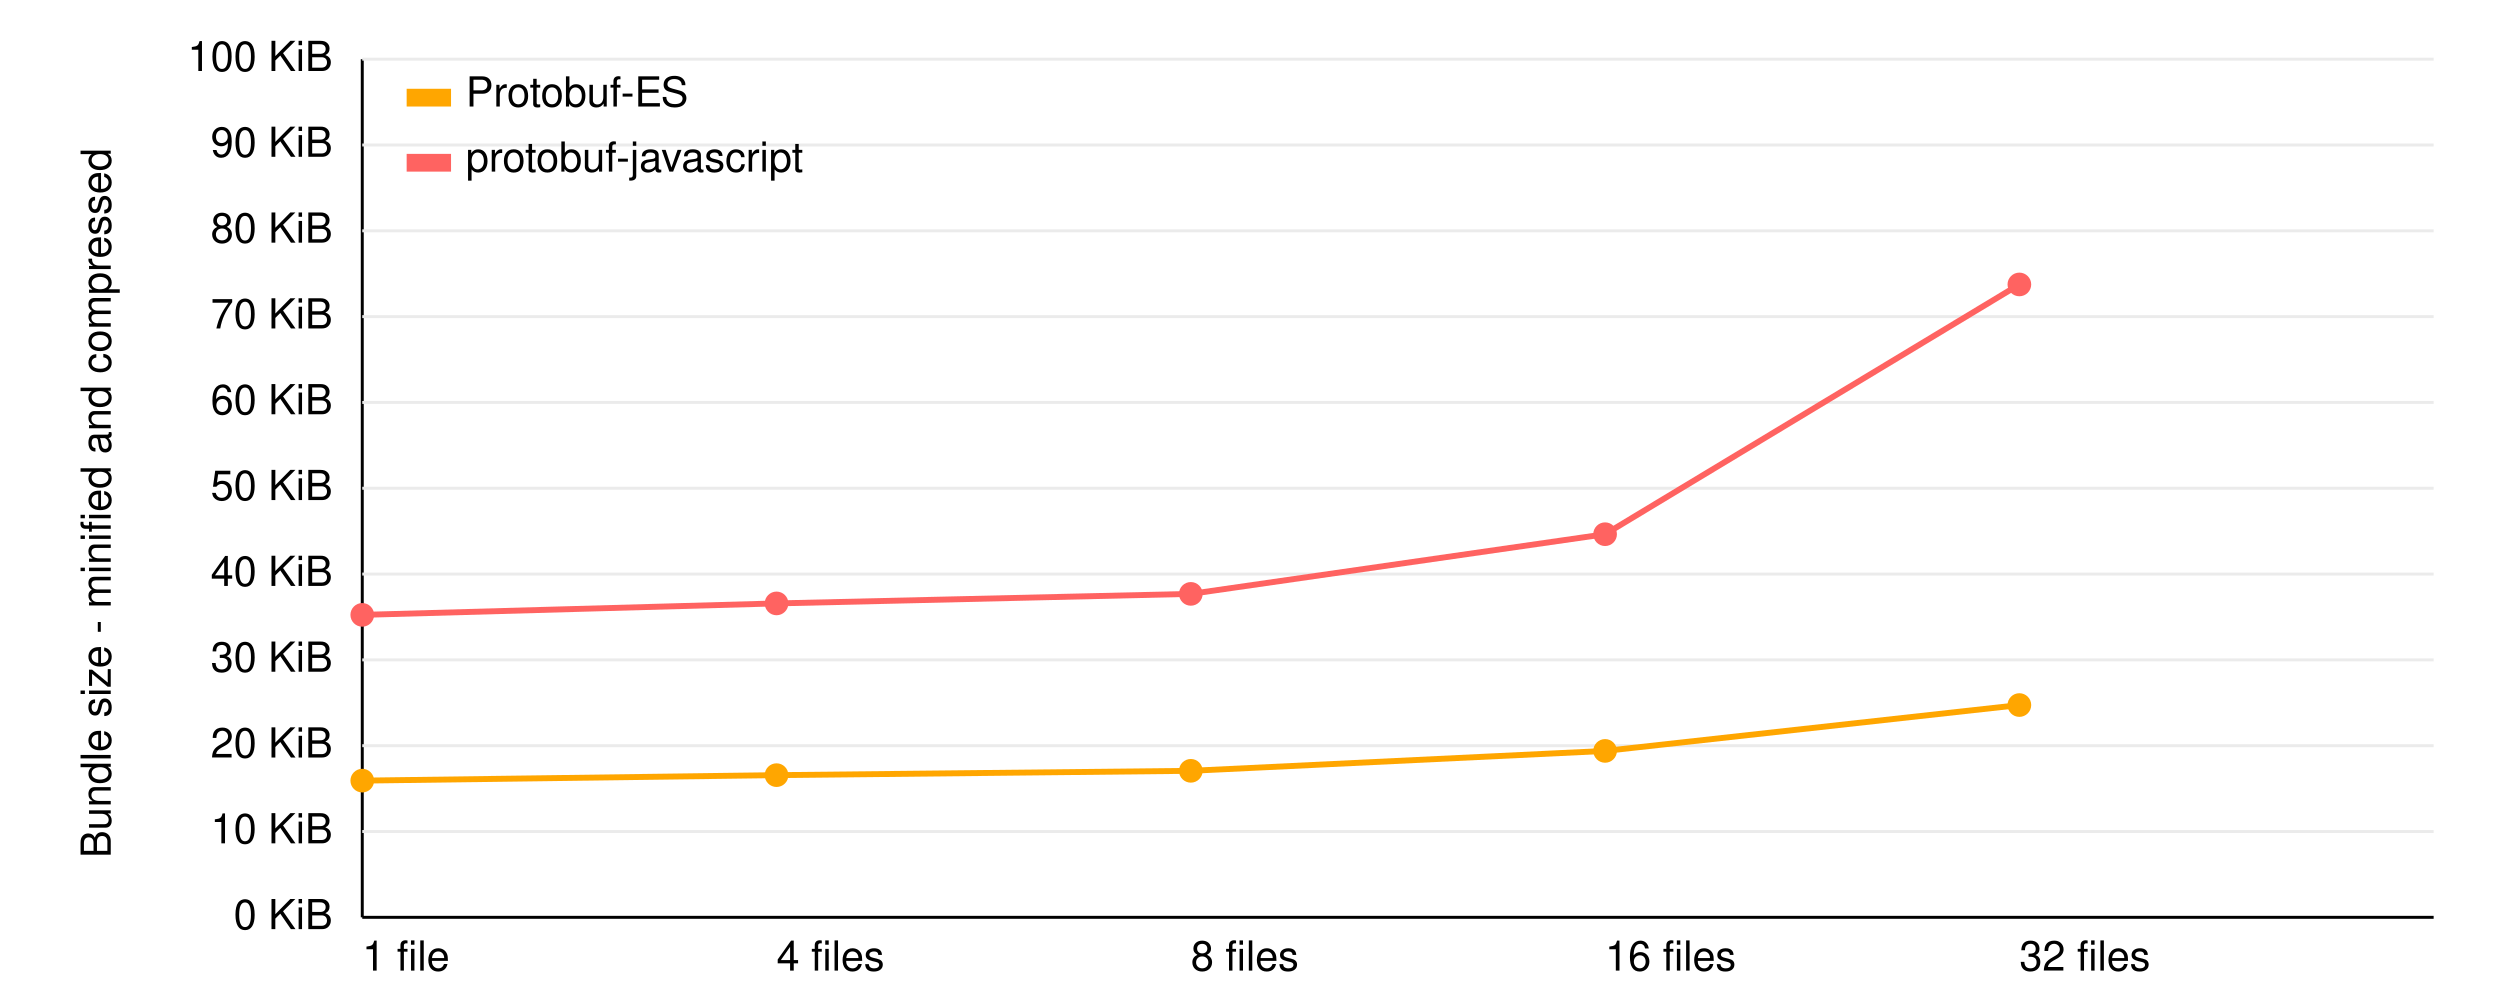
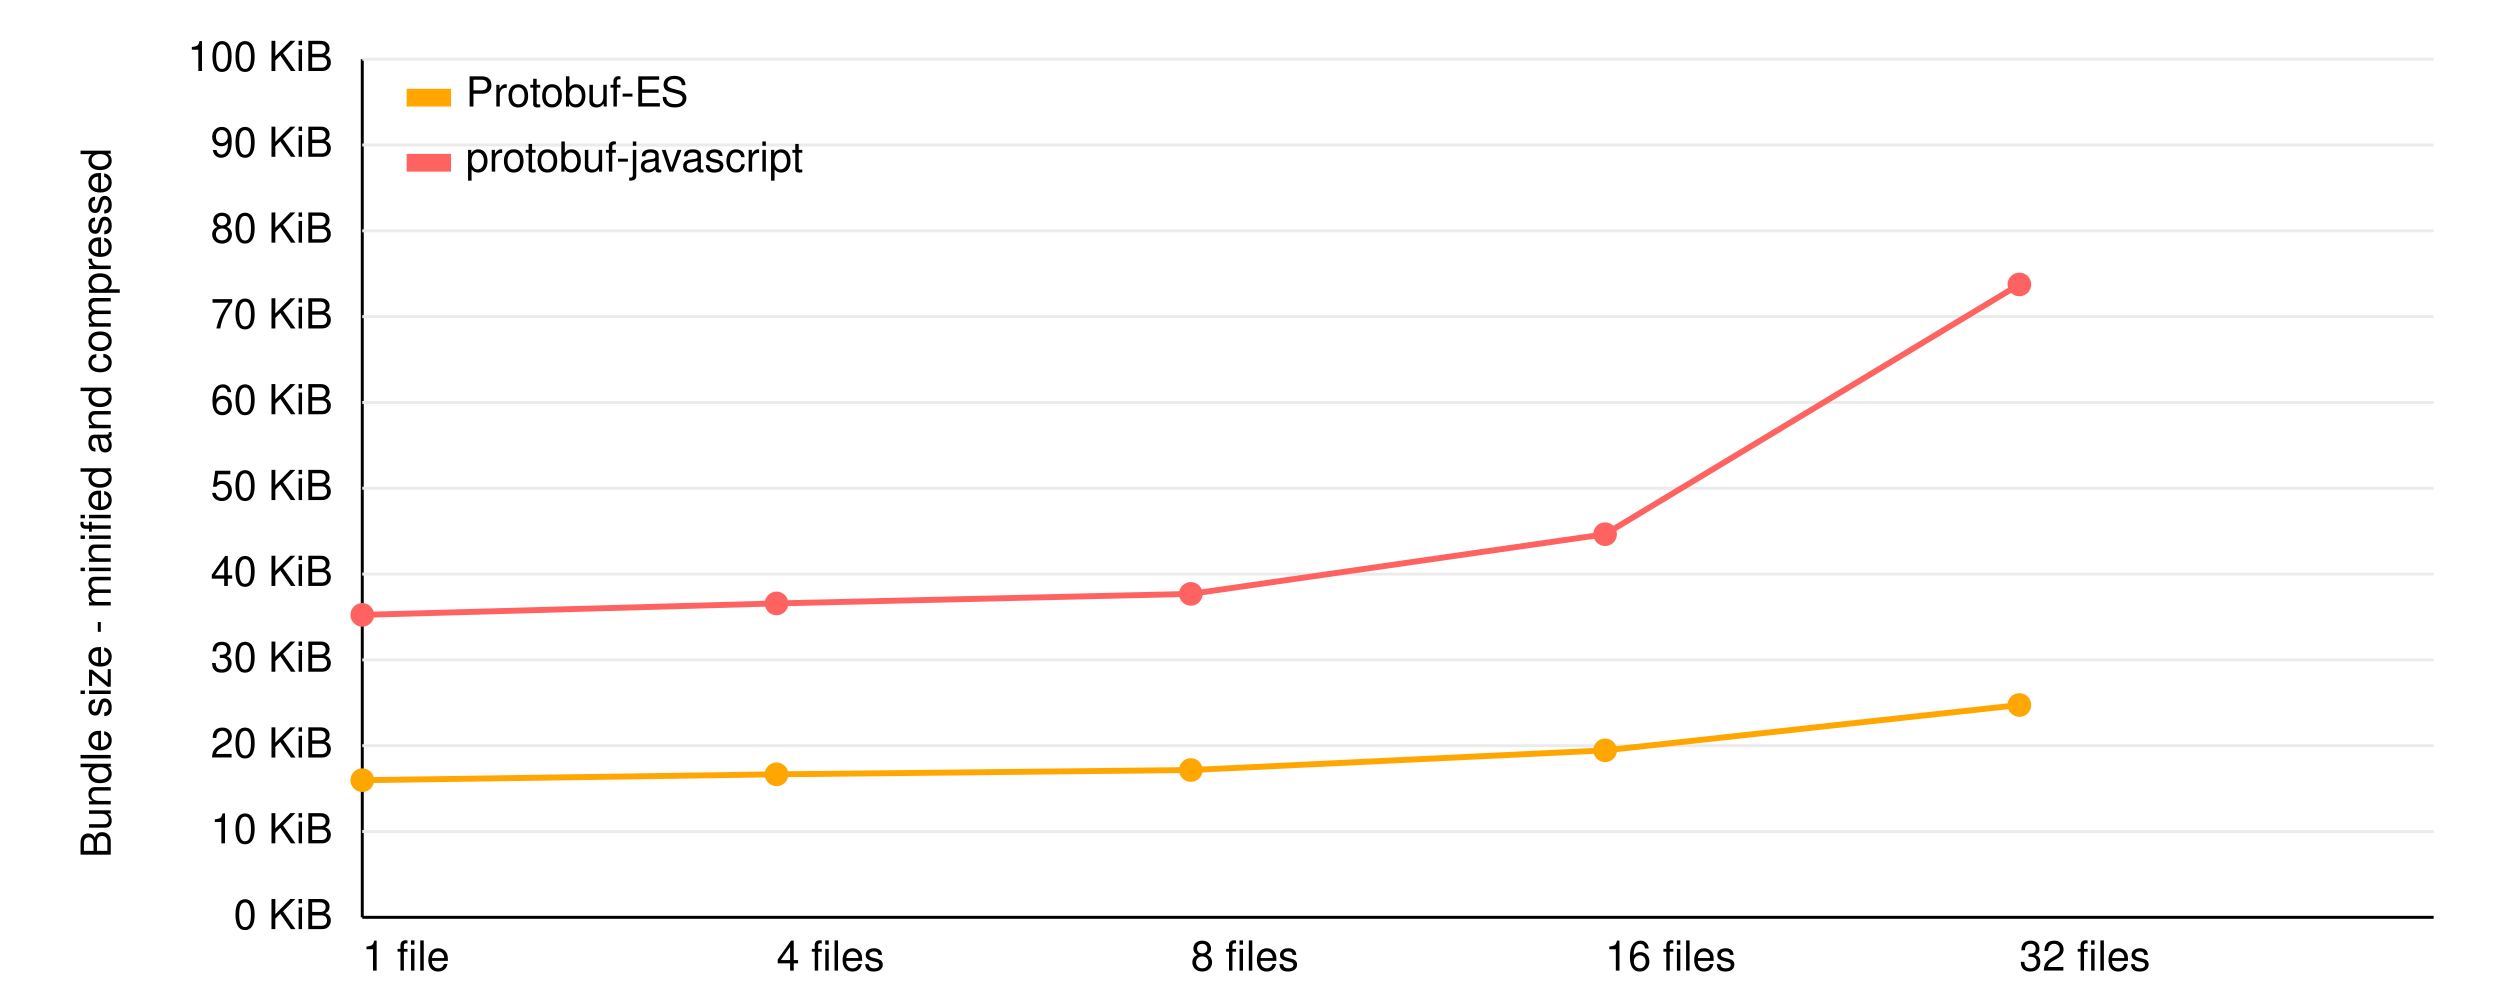
<svg xmlns="http://www.w3.org/2000/svg" version="1.1" width="820px" height="330px" viewBox="0 0 820 340" class="chart">
  <style>
      
      text {
        font: 14px Verdana, Helvetica, Arial, sans-serif;
      }
      
    </style>
  <g transform="translate(110,310)">
    <line y1="0" x2="700" stroke="black" />
    <text x="0" y="18" text-anchor="start">1 file</text>
    <text x="140" y="18" text-anchor="start">4 files</text>
    <text x="280" y="18" text-anchor="start">8 files</text>
    <text x="420" y="18" text-anchor="start">16 files</text>
    <text x="560" y="18" text-anchor="start">32 files</text>
  </g>
  <g transform="translate(110, 20)">
    <line x1="0" x2="0" y1="0" y2="290" stroke="black" />
    <g transform="rotate(-90), translate(-150,-85)">
      <text text-anchor="middle">Bundle size - minified and compressed</text>
    </g>
    <text x="-10" y="4" text-anchor="end">100 KiB</text>
    <line x1="0" x2="700" y1="0" y2="0" stroke="#ebebeb" />
    <text x="-10" y="33" text-anchor="end">90 KiB</text>
    <line x1="0" x2="700" y1="29" y2="29" stroke="#ebebeb" />
    <text x="-10" y="62" text-anchor="end">80 KiB</text>
    <line x1="0" x2="700" y1="58" y2="58" stroke="#ebebeb" />
    <text x="-10" y="91" text-anchor="end">70 KiB</text>
    <line x1="0" x2="700" y1="87" y2="87" stroke="#ebebeb" />
    <text x="-10" y="120" text-anchor="end">60 KiB</text>
    <line x1="0" x2="700" y1="116" y2="116" stroke="#ebebeb" />
    <text x="-10" y="149" text-anchor="end">50 KiB</text>
    <line x1="0" x2="700" y1="145" y2="145" stroke="#ebebeb" />
    <text x="-10" y="178" text-anchor="end">40 KiB</text>
    <line x1="0" x2="700" y1="174" y2="174" stroke="#ebebeb" />
    <text x="-10" y="207" text-anchor="end">30 KiB</text>
    <line x1="0" x2="700" y1="203" y2="203" stroke="#ebebeb" />
    <text x="-10" y="236" text-anchor="end">20 KiB</text>
    <line x1="0" x2="700" y1="232" y2="232" stroke="#ebebeb" />
    <text x="-10" y="265" text-anchor="end">10 KiB</text>
    <line x1="0" x2="700" y1="261" y2="261" stroke="#ebebeb" />
    <text x="-10" y="294" text-anchor="end">0 KiB</text>
  </g>
  <g transform="translate(110, 20)">
-     <polyline fill="none" stroke="#ffa600" stroke-width="2" points="0,243.804 140,241.955 280,240.49 420,233.762 560,218.262">
+     <polyline fill="none" stroke="#ffa600" stroke-width="2" points="0,243.654 140,241.677 280,240.221 420,233.569 560,218.248">
    </polyline>
-     <circle cx="0" cy="243.804" r="4" fill="#ffa600" />
-     <circle cx="140" cy="241.955" r="4" fill="#ffa600" />
-     <circle cx="280" cy="240.49" r="4" fill="#ffa600" />
-     <circle cx="420" cy="233.762" r="4" fill="#ffa600" />
-     <circle cx="560" cy="218.262" r="4" fill="#ffa600" />
+     <circle cx="0" cy="243.654" r="4" fill="#ffa600" />
+     <circle cx="140" cy="241.677" r="4" fill="#ffa600" />
+     <circle cx="280" cy="240.221" r="4" fill="#ffa600" />
+     <circle cx="420" cy="233.569" r="4" fill="#ffa600" />
+     <circle cx="560" cy="218.248" r="4" fill="#ffa600" />
  </g>
  <g transform="translate(110, 20)">
    <polyline fill="none" stroke="#ff6361" stroke-width="2" points="0,187.789 140,183.918 280,180.695 420,160.528 560,76.125">
    </polyline>
    <circle cx="0" cy="187.789" r="4" fill="#ff6361" />
    <circle cx="140" cy="183.918" r="4" fill="#ff6361" />
    <circle cx="280" cy="180.695" r="4" fill="#ff6361" />
    <circle cx="420" cy="160.528" r="4" fill="#ff6361" />
    <circle cx="560" cy="76.125" r="4" fill="#ff6361" />
  </g>
  <g transform="translate(125, 30)">
    <g transform="translate(0, 0)">
      <rect width="15" height="6" fill="#ffa600" />
      <text x="20" y="6">Protobuf-ES</text>
    </g>
    <g transform="translate(0, 22)">
      <rect width="15" height="6" fill="#ff6361" />
      <text x="20" y="6">protobuf-javascript</text>
    </g>
  </g>
</svg>
